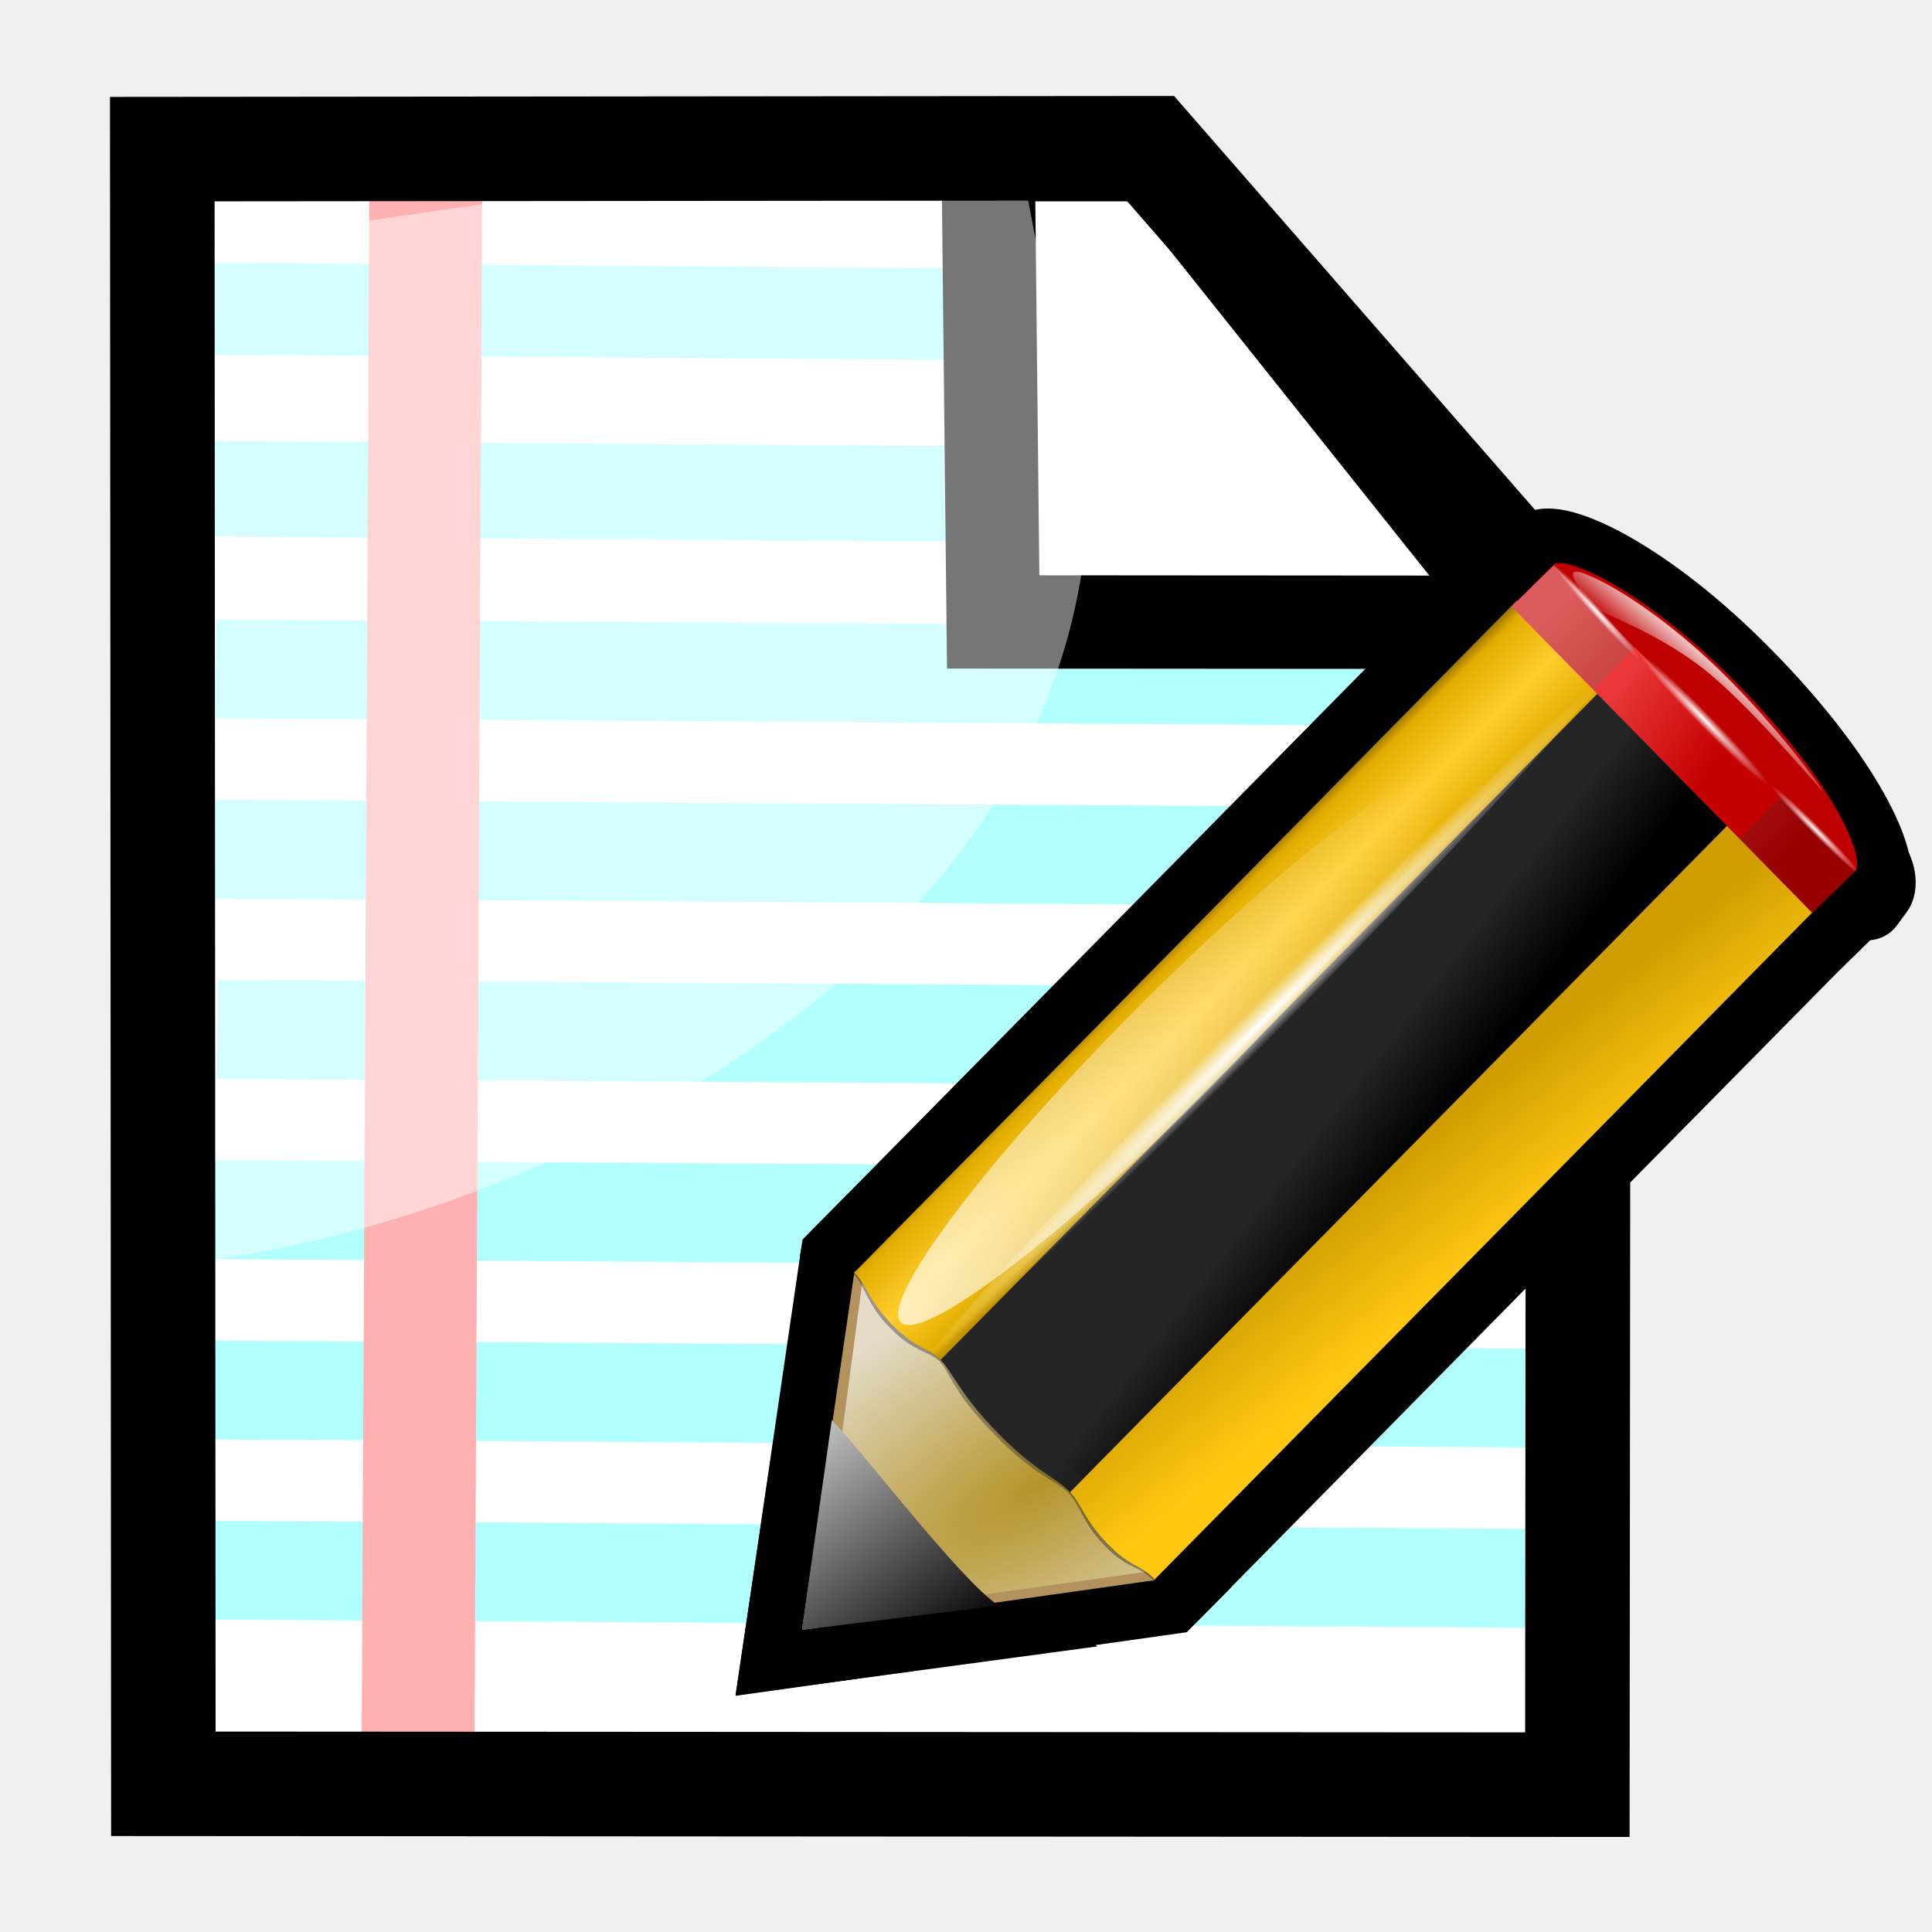
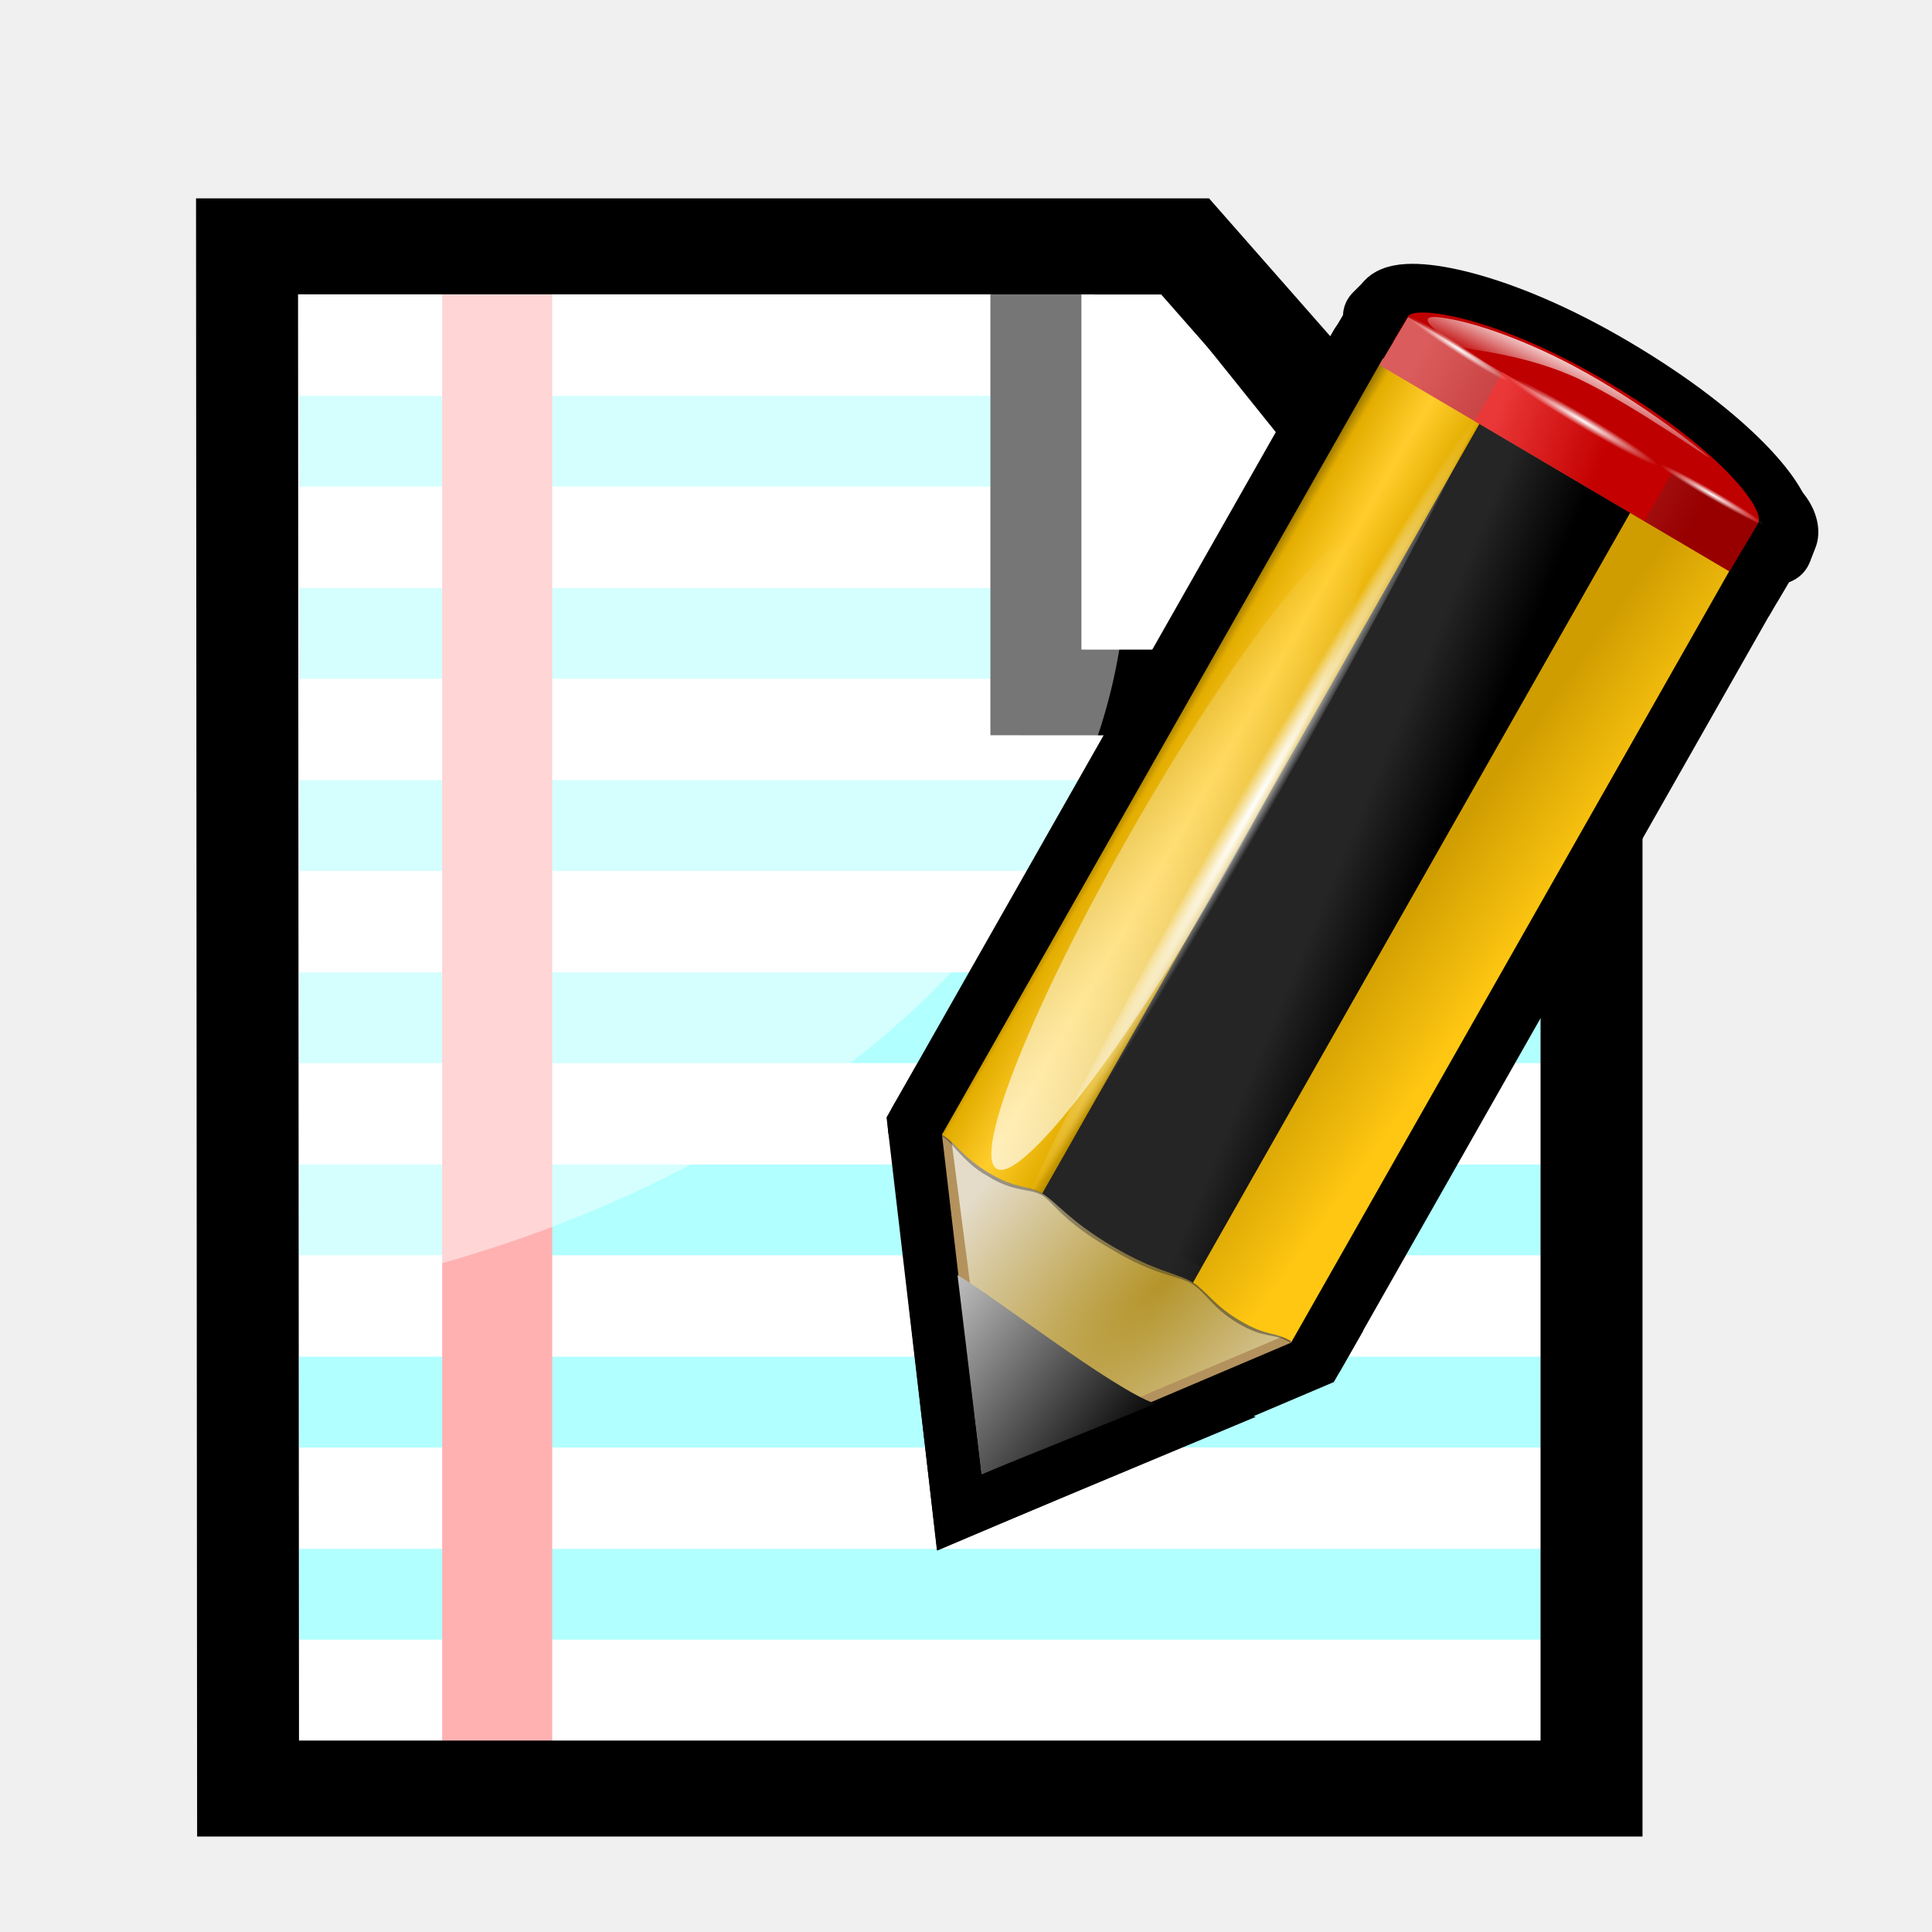
<svg xmlns="http://www.w3.org/2000/svg" xmlns:xlink="http://www.w3.org/1999/xlink" id="svg1340" width="400" height="400" version="1.0">
  <defs id="defs1343">
    <radialGradient xlink:href="#linearGradient3207" id="radialGradient2656" gradientUnits="userSpaceOnUse" gradientTransform="matrix(1.54959,0,0,0.1876851,-179.5164,-17.27927)" cx="49.012" cy="2.674" fx="49.012" fy="2.674" r="1.725" />
    <radialGradient xlink:href="#linearGradient3207" id="radialGradient2659" gradientUnits="userSpaceOnUse" gradientTransform="matrix(1.550633,0,0,0.1873119,9.567558,-24.54429)" cx="49.012" cy="2.674" fx="49.012" fy="2.674" r="1.725" />
    <linearGradient id="linearGradient3207">
      <stop style="stop-color:white;stop-opacity:1" offset="0" id="stop3209" />
      <stop style="stop-color:white;stop-opacity:0" offset="1" id="stop3211" />
    </linearGradient>
    <radialGradient xlink:href="#linearGradient3207" id="radialGradient2662" gradientUnits="userSpaceOnUse" gradientTransform="matrix(2.260018,0,0,0.2752449,-15.38906,-18.9665)" cx="49.012" cy="2.674" fx="49.012" fy="2.674" r="1.725" />
    <linearGradient id="linearGradient5433">
      <stop style="stop-color:#ea3838;stop-opacity:1" offset="0" id="stop5435" />
      <stop style="stop-color:#c40000;stop-opacity:1" offset="1" id="stop5437" />
    </linearGradient>
    <linearGradient xlink:href="#linearGradient5433" id="linearGradient2665" gradientUnits="userSpaceOnUse" gradientTransform="matrix(0.997301,0,0,0.999778,-13.71932,-3.989355)" x1="92.226" y1="54.119" x2="96.58" y2="57.151" />
    <linearGradient id="linearGradient3235">
      <stop style="stop-color:white;stop-opacity:1" offset="0" id="stop3237" />
      <stop style="stop-color:white;stop-opacity:0" offset="1" id="stop3239" />
    </linearGradient>
    <linearGradient xlink:href="#linearGradient3235" id="linearGradient2668" gradientUnits="userSpaceOnUse" gradientTransform="matrix(1.673211,1.518939,-1.500952,1.692849,4.675673,-28.46557)" x1="48.499" y1="0.812" x2="48.733" y2="2.366" />
    <linearGradient id="linearGradient2922">
      <stop style="stop-color:black;stop-opacity:1" offset="0" id="stop2924" />
      <stop style="stop-color:#bdbdbd;stop-opacity:1;" offset="1" id="stop2926" />
    </linearGradient>
    <linearGradient xlink:href="#linearGradient2922" id="linearGradient2671" gradientUnits="userSpaceOnUse" gradientTransform="matrix(0.618223,0,0,0.623269,10.10802,43.99384)" x1="33.342" y1="117.839" x2="24.451" y2="107.355" />
    <linearGradient id="linearGradient3325">
      <stop style="stop-color:white;stop-opacity:1" offset="0" id="stop3327" />
      <stop style="stop-color:white;stop-opacity:0" offset="1" id="stop3329" />
    </linearGradient>
    <radialGradient xlink:href="#linearGradient3325" id="radialGradient2674" gradientUnits="userSpaceOnUse" gradientTransform="matrix(-0.4843342,0.5505408,1.142023e-2,1.0476452e-2,71.29565,57.05273)" cx="34.678" cy="7.462" fx="34.678" fy="7.462" r="47.595" />
    <linearGradient id="linearGradient3303">
      <stop style="stop-color:white;stop-opacity:0.683" offset="0" id="stop3305" />
      <stop style="stop-color:white;stop-opacity:0" offset="1" id="stop3307" />
    </linearGradient>
    <linearGradient xlink:href="#linearGradient3303" id="linearGradient2677" gradientUnits="userSpaceOnUse" x1="-12.818" y1="7.462" x2="82.173" y2="7.462" gradientTransform="matrix(0.385495,-0.440369,-1.734516,-1.57649,48.87402,106.4641)" />
    <linearGradient id="linearGradient5826">
      <stop style="stop-color:#980000;stop-opacity:1" offset="0" id="stop5828" />
      <stop style="stop-color:#db5c5c;stop-opacity:1" offset="1" id="stop5830" />
    </linearGradient>
    <linearGradient xlink:href="#linearGradient5826" id="linearGradient2680" gradientUnits="userSpaceOnUse" gradientTransform="matrix(0.9992082,0,0,0.99934,-13.00308,6.348177)" x1="114.928" y1="-22.56" x2="100.656" y2="-22.053" />
    <linearGradient id="linearGradient3058">
      <stop style="stop-color:#9a7600;stop-opacity:1" offset="0" id="stop3060" />
      <stop style="stop-color:#e3ad00;stop-opacity:1" offset="0.093" id="stop3066" />
      <stop style="stop-color:#ffcd2c;stop-opacity:1" offset="0.504" id="stop3070" />
      <stop style="stop-color:#e3ad00;stop-opacity:1" offset="0.916" id="stop3068" />
      <stop style="stop-color:#b98d00;stop-opacity:1" offset="1" id="stop3062" />
    </linearGradient>
    <linearGradient xlink:href="#linearGradient3058" id="linearGradient2683" gradientUnits="userSpaceOnUse" gradientTransform="matrix(1.287599,1.173741,-0.546589,0.621304,67.68645,23.89447)" x1="11.326" y1="57.384" x2="14.494" y2="57.384" />
    <linearGradient id="linearGradient7364">
      <stop style="stop-color:#d4a100;stop-opacity:0.976" offset="0" id="stop7366" />
      <stop style="stop-color:#ffc712;stop-opacity:1" offset="1" id="stop7368" />
    </linearGradient>
    <linearGradient xlink:href="#linearGradient7364" id="linearGradient2688" gradientUnits="userSpaceOnUse" gradientTransform="matrix(0.99865,0,0,0.999889,-13.85957,-3.994677)" x1="76.709" y1="83.326" x2="80.58" y2="87.155" />
    <linearGradient id="linearGradient2598">
      <stop style="stop-color:#252525;stop-opacity:1" offset="0" id="stop2600" />
      <stop style="stop-color:#252525;stop-opacity:1" offset="0.294" id="stop2606" />
      <stop style="stop-color:#252525;stop-opacity:1" offset="0.454" id="stop2608" />
      <stop style="stop-color:black;stop-opacity:1" offset="1" id="stop2602" />
    </linearGradient>
    <linearGradient xlink:href="#linearGradient2598" id="linearGradient2692" gradientUnits="userSpaceOnUse" gradientTransform="matrix(0.99865,0,0,0.999889,-13.85957,-3.994677)" x1="75.848" y1="72.804" x2="81.453" y2="77.047" />
    <linearGradient id="linearGradient2257">
      <stop style="stop-color:#b4942a;stop-opacity:1" offset="0" id="stop2259" />
      <stop style="stop-color:#e4dcc9;stop-opacity:1" offset="1" id="stop2261" />
    </linearGradient>
    <radialGradient xlink:href="#linearGradient2257" id="radialGradient2695" gradientUnits="userSpaceOnUse" gradientTransform="matrix(1.909059,1.839212,-8.622252,7.576647,995.852,-885.3614)" cx="42.618" cy="120.642" fx="42.618" fy="120.642" r="3.407" />
    <linearGradient id="linearGradient3307">
      <stop style="stop-color:#b2b10d;stop-opacity:1;" offset="0" id="stop3309" />
      <stop style="stop-color:#b77a16;stop-opacity:1;" offset="1" id="stop3311" />
    </linearGradient>
    <linearGradient id="linearGradient17275">
      <stop style="stop-color:#ffb300;stop-opacity:1;" offset="0" id="stop17277" />
      <stop style="stop-color:#978b71;stop-opacity:1;" offset="1" id="stop17279" />
    </linearGradient>
    <linearGradient id="linearGradient17267">
      <stop style="stop-color:#ffeb00;stop-opacity:1;" offset="0" id="stop17269" />
      <stop style="stop-color:#e3ad1a;stop-opacity:1;" offset="1" id="stop17271" />
    </linearGradient>
    <linearGradient id="linearGradient9578">
      <stop style="stop-color:#ffffff;stop-opacity:1;" offset="0" id="stop9580" />
      <stop style="stop-color:#d3d3d3;stop-opacity:1;" offset="1" id="stop9582" />
    </linearGradient>
    <linearGradient id="linearGradient2250">
      <stop style="stop-color:#ff0000;stop-opacity:1;" offset="0" id="stop2252" />
      <stop style="stop-color:#850000;stop-opacity:1;" offset="1" id="stop2254" />
    </linearGradient>
    <linearGradient id="linearGradient2244">
      <stop id="stop2246" offset="0" style="stop-color:#6fff58;stop-opacity:1;" />
      <stop id="stop2248" offset="1" style="stop-color:#327e29;stop-opacity:1;" />
    </linearGradient>
    <linearGradient id="linearGradient2232">
      <stop style="stop-color:#0030ff;stop-opacity:1;" offset="0" id="stop2234" />
      <stop style="stop-color:#02116f;stop-opacity:1;" offset="1" id="stop2236" />
    </linearGradient>
    <linearGradient xlink:href="#linearGradient17267" id="linearGradient17273" x1="301.051" y1="880.098" x2="383.51" y2="938.793" gradientUnits="userSpaceOnUse" gradientTransform="matrix(1.153929,0,0,1.153929,-100.4884,-801.3813)" />
    <linearGradient xlink:href="#linearGradient17275" id="linearGradient17281" x1="250.024" y1="938.761" x2="297.127" y2="1022.327" gradientUnits="userSpaceOnUse" gradientTransform="matrix(1.153929,0,0,1.153929,-100.4884,-801.3813)" />
    <linearGradient xlink:href="#linearGradient3307" id="linearGradient3313" x1="262.135" y1="928.008" x2="365.602" y2="928.008" gradientUnits="userSpaceOnUse" />
    <linearGradient xlink:href="#linearGradient17275" id="linearGradient1930" gradientUnits="userSpaceOnUse" gradientTransform="matrix(1.153929,0,0,1.153929,-100.4884,-801.3813)" x1="250.024" y1="938.761" x2="297.127" y2="1022.327" />
    <linearGradient xlink:href="#linearGradient17267" id="linearGradient1932" gradientUnits="userSpaceOnUse" gradientTransform="matrix(1.153929,0,0,1.153929,-100.4884,-801.3813)" x1="301.051" y1="880.098" x2="383.51" y2="938.793" />
    <linearGradient xlink:href="#linearGradient3235" id="linearGradient3803" gradientUnits="userSpaceOnUse" gradientTransform="matrix(7.746982,7.935406,-5.730458,5.654316,-19.66711,-261.3108)" x1="48.499" y1="0.812" x2="48.733" y2="2.366" />
    <radialGradient xlink:href="#linearGradient2257" id="radialGradient3342" gradientUnits="userSpaceOnUse" gradientTransform="matrix(8.881317,9.497775,-33.77568,23.50206,3868.655,-2904.135)" cx="42.618" cy="120.642" fx="42.618" fy="120.642" r="3.407" />
    <linearGradient xlink:href="#linearGradient2598" id="linearGradient3344" gradientUnits="userSpaceOnUse" gradientTransform="matrix(4.262079,0.946403,0.3989079,4.17991,-89.00984,-176.5788)" x1="75.848" y1="72.804" x2="81.453" y2="77.047" />
    <linearGradient xlink:href="#linearGradient7364" id="linearGradient3346" gradientUnits="userSpaceOnUse" gradientTransform="matrix(4.262079,0.946403,0.3989079,4.17991,-89.00984,-176.5788)" x1="76.709" y1="83.326" x2="80.58" y2="87.155" />
    <linearGradient xlink:href="#linearGradient3058" id="linearGradient3348" gradientUnits="userSpaceOnUse" gradientTransform="matrix(5.963534,6.126911,-2.084884,2.07929,270.142,17.28798)" x1="11.326" y1="57.384" x2="14.494" y2="57.384" />
    <linearGradient xlink:href="#linearGradient5826" id="linearGradient3350" gradientUnits="userSpaceOnUse" gradientTransform="matrix(4.903568,0,0,3.556019,-188.4478,-59.76547)" x1="114.928" y1="-22.56" x2="100.656" y2="-22.053" />
    <linearGradient xlink:href="#linearGradient3303" id="linearGradient3352" gradientUnits="userSpaceOnUse" gradientTransform="matrix(1.469545,-1.47558,-8.031582,-8.234088,222.7949,344.6317)" x1="-12.818" y1="7.462" x2="82.173" y2="7.462" />
    <radialGradient xlink:href="#linearGradient3325" id="radialGradient3354" gradientUnits="userSpaceOnUse" gradientTransform="matrix(-1.847422,1.842471,5.2919326e-2,5.4618237e-2,298.7741,159.3223)" cx="34.678" cy="7.462" fx="34.678" fy="7.462" r="47.595" />
    <linearGradient xlink:href="#linearGradient3235" id="linearGradient3358" gradientUnits="userSpaceOnUse" gradientTransform="matrix(7.746982,7.935406,-5.730458,5.654316,-19.66711,-261.3108)" x1="48.499" y1="0.812" x2="48.733" y2="2.366" />
    <linearGradient xlink:href="#linearGradient5433" id="linearGradient3360" gradientUnits="userSpaceOnUse" gradientTransform="matrix(4.256322,0.9451246,0.3988636,4.179446,-88.40915,-176.4236)" x1="92.226" y1="54.119" x2="96.58" y2="57.151" />
    <radialGradient xlink:href="#linearGradient3207" id="radialGradient3362" gradientUnits="userSpaceOnUse" gradientTransform="matrix(11.09087,0,0,0.9794067,-199.8311,-149.7746)" cx="49.012" cy="2.674" fx="49.012" fy="2.674" r="1.725" />
    <radialGradient xlink:href="#linearGradient3207" id="radialGradient3364" gradientUnits="userSpaceOnUse" gradientTransform="matrix(7.597719,0,0,0.6738433,-93.60338,-165.4053)" cx="49.012" cy="2.674" fx="49.012" fy="2.674" r="1.725" />
    <radialGradient xlink:href="#linearGradient3207" id="radialGradient3366" gradientUnits="userSpaceOnUse" gradientTransform="matrix(7.604991,0,0,0.6702818,-767.7351,-146.1391)" cx="49.012" cy="2.674" fx="49.012" fy="2.674" r="1.725" />
    <linearGradient xlink:href="#linearGradient2922" id="linearGradient3406" gradientUnits="userSpaceOnUse" gradientTransform="matrix(2.638477,0.5858791,0.2486545,2.605497,32.42514,46.7448)" x1="31.491" y1="120.821" x2="19.264" y2="107.936" />
  </defs>
-   <g id="g5346">
-     <path id="rect3309" d="M 30.006,31.923 L 241.82,31.084 L 324.449,127.553 L 322.771,369.986 L 30.006,369.986 L 30.006,31.923 z" style="fill:#ffffff;fill-opacity:1;stroke:none;stroke-width:20;stroke-linejoin:round;stroke-miterlimit:4;stroke-opacity:1" />
-     <path id="path8703" d="M 319.845,367.511 L 40.282,360.735 L 33.464,35.483 L 238.022,28.707 L 326.664,130.348 L 319.845,367.511 z" style="fill:none;fill-opacity:1;fill-rule:evenodd;stroke:none;stroke-width:15.634px;stroke-linecap:butt;stroke-linejoin:miter;stroke-opacity:1" />
-     <path id="path5980" d="M 41.547,287.768 L 316.841,289.462 L 41.547,287.768 z" style="fill:#b1ffff;fill-opacity:1;fill-rule:evenodd;stroke:#b1ffff;stroke-width:20.466px;stroke-linecap:butt;stroke-linejoin:miter;stroke-opacity:1" />
-     <path id="path4226" d="M 42.117,175.814 L 317.412,177.508 L 42.117,175.814 z" style="fill:#b1ffff;fill-opacity:1;fill-rule:evenodd;stroke:#b1ffff;stroke-width:20.466px;stroke-linecap:butt;stroke-linejoin:miter;stroke-opacity:1" />
-     <path id="path5976" d="M 45.025,213.132 L 320.32,214.826 L 45.025,213.132 z" style="fill:#b1ffff;fill-opacity:1;fill-rule:evenodd;stroke:#b1ffff;stroke-width:20.466px;stroke-linecap:butt;stroke-linejoin:miter;stroke-opacity:1" />
-     <path id="path5978" d="M 44.155,250.45 L 319.45,252.144 L 44.155,250.45 z" style="fill:#b1ffff;fill-opacity:1;fill-rule:evenodd;stroke:#b1ffff;stroke-width:20.466px;stroke-linecap:butt;stroke-linejoin:miter;stroke-opacity:1" />
-     <path id="path5982" d="M 42.416,325.086 L 317.711,326.78 L 42.416,325.086 z" style="fill:#b1ffff;fill-opacity:1;fill-rule:evenodd;stroke:#b1ffff;stroke-width:20.466px;stroke-linecap:butt;stroke-linejoin:miter;stroke-opacity:1" />
-     <path id="path3590" d="M 37.854,101.178 L 294.835,102.872 L 37.854,101.178 z" style="fill:#b1ffff;fill-opacity:1;fill-rule:evenodd;stroke:#b1ffff;stroke-width:19.774px;stroke-linecap:butt;stroke-linejoin:miter;stroke-opacity:1" />
-     <path id="path3592" d="M 33.442,63.86 L 270.964,65.554 L 33.442,63.86 z" style="fill:#b1ffff;fill-opacity:1;fill-rule:evenodd;stroke:#b1ffff;stroke-width:19.01px;stroke-linecap:butt;stroke-linejoin:miter;stroke-opacity:1" />
-     <path id="path3588" d="M 44.684,138.496 L 319.978,140.19 L 44.684,138.496 z" style="fill:#b1ffff;fill-opacity:1;fill-rule:evenodd;stroke:#b1ffff;stroke-width:20.466px;stroke-linecap:butt;stroke-linejoin:miter;stroke-opacity:1" />
-     <path id="path3594" d="M 86.554,362.149 L 88.151,39.323 L 86.554,362.149 z" style="fill:#ffb1b1;fill-opacity:1;fill-rule:evenodd;stroke:#ffb1b1;stroke-width:23.364px;stroke-linecap:butt;stroke-linejoin:miter;stroke-opacity:1" />
-     <path id="path3596" d="M 206.377,31.39 L 213.196,65.271 L 213.195,134.726 L 321.048,132.011 L 326.047,129.031 L 243.879,31.39 L 206.377,31.39 z" style="fill:#ffffff;fill-opacity:1;fill-rule:evenodd;stroke:none;stroke-width:15.634px;stroke-linecap:butt;stroke-linejoin:miter;stroke-opacity:1" />
-     <path id="path4216" d="M 204.581,32.026 L 205.628,128.765 L 316.007,128.842 L 238.786,32.026 L 204.581,32.026 z" style="fill:none;fill-opacity:0.75;fill-rule:evenodd;stroke:#000000;stroke-width:19.326px;stroke-linecap:butt;stroke-linejoin:miter;stroke-opacity:1" />
-     <path id="path3886" d="M 210.314,26.294 C 210.787,33.614 225.633,103.762 224.868,111.448 C 215.672,203.754 106.635,254.506 37.033,261.687 C 29.207,262.495 38.795,260.718 30.97,259.91 L 40.757,50.829 L 210.314,26.294 z" style="fill:#ffffff;fill-opacity:0.463;stroke:none;stroke-width:17;stroke-linecap:butt;stroke-linejoin:round;stroke-miterlimit:17.9;stroke-dashoffset:0;stroke-opacity:1" />
-     <path id="path4212" d="M 326.576,369.496 L 33.822,369.316 L 33.599,30.873 L 238.157,30.692 L 326.799,132.333 L 326.576,369.496 z" style="fill:none;fill-opacity:1;fill-rule:evenodd;stroke:#000000;stroke-width:21.643;stroke-linecap:butt;stroke-linejoin:miter;stroke-miterlimit:4;stroke-dasharray:none;stroke-opacity:1" />
-     <g style="fill:none;stroke:#000000;stroke-width:24.755;stroke-miterlimit:4;stroke-dasharray:none;stroke-opacity:1" id="g3324" transform="matrix(0.90507,9.7160052e-2,9.7160052e-2,0.90507,26.80446,-13.65186)">
+   <g id="g3033" transform="matrix(1,0,0,0.9416937,0,22.16999)">
+     <path id="rect3309" d="M 47.735,31.672 L 248.831,30.831 L 327.278,127.477 L 325.685,370.351 L 47.735,370.351 L 47.735,31.672 z" style="fill:#ffffff;fill-opacity:1;stroke:none;stroke-width:20;stroke-linejoin:round;stroke-miterlimit:4;stroke-opacity:1" />
+     <path id="path2657" d="M 61.98,242.465 L 323.344,242.465 L 61.98,242.465 z" style="fill:#b1ffff;fill-opacity:1;fill-rule:evenodd;stroke:#b1ffff;stroke-width:19.96px;stroke-linecap:butt;stroke-linejoin:miter;stroke-opacity:1" />
+     <path style="fill:#b1ffff;fill-opacity:1;fill-rule:evenodd;stroke:#b1ffff;stroke-width:19.96px;stroke-linecap:butt;stroke-linejoin:miter;stroke-opacity:1" d="M 61.98,326.965 L 323.344,326.965 L 61.98,326.965 z" id="path2655" />
+     <path id="path5980" d="M 61.98,284.715 L 323.344,284.715 L 61.98,284.715 z" style="fill:#b1ffff;fill-opacity:1;fill-rule:evenodd;stroke:#b1ffff;stroke-width:19.96px;stroke-linecap:butt;stroke-linejoin:miter;stroke-opacity:1" />
+     <path style="fill:#b1ffff;fill-opacity:1;fill-rule:evenodd;stroke:#b1ffff;stroke-width:19.96px;stroke-linecap:butt;stroke-linejoin:miter;stroke-opacity:1" d="M 61.98,200.215 L 323.344,200.215 L 61.98,200.215 z" id="path2659" />
+     <path id="path8703" d="M 322.907,367.871 L 57.491,361.083 L 51.018,35.239 L 245.225,28.451 L 329.381,130.277 L 322.907,367.871 z" style="fill:none;fill-opacity:1;fill-rule:evenodd;stroke:none;stroke-width:15.634px;stroke-linecap:butt;stroke-linejoin:miter;stroke-opacity:1" />
+     <path id="path2661" d="M 61.98,157.965 L 323.344,157.965 L 61.98,157.965 z" style="fill:#b1ffff;fill-opacity:1;fill-rule:evenodd;stroke:#b1ffff;stroke-width:19.96px;stroke-linecap:butt;stroke-linejoin:miter;stroke-opacity:1" />
+     <path id="path2665" d="M 61.98,73.465 L 323.344,73.465 L 61.98,73.465 z" style="fill:#b1ffff;fill-opacity:1;fill-rule:evenodd;stroke:#b1ffff;stroke-width:19.96px;stroke-linecap:butt;stroke-linejoin:miter;stroke-opacity:1" />
+     <path style="fill:#b1ffff;fill-opacity:1;fill-rule:evenodd;stroke:#b1ffff;stroke-width:19.96px;stroke-linecap:butt;stroke-linejoin:miter;stroke-opacity:1" d="M 61.98,115.715 L 323.344,115.715 L 61.98,115.715 z" id="path2663" />
+     <path id="path3594" d="M 102.938,362.499 L 102.938,39.086 L 102.938,362.499 z" style="fill:#ffb1b1;fill-opacity:1;fill-rule:evenodd;stroke:#ffb1b1;stroke-width:22.785px;stroke-linecap:butt;stroke-linejoin:miter;stroke-opacity:1" />
+     <path id="path3596" d="M 215.181,31.139 L 221.655,65.081 L 221.655,134.662 L 324.05,131.942 L 328.796,128.957 L 250.786,31.139 L 215.181,31.139 z" style="fill:#ffffff;fill-opacity:1;fill-rule:evenodd;stroke:none;stroke-width:15.634px;stroke-linecap:butt;stroke-linejoin:miter;stroke-opacity:1" />
+     <path id="path4216" d="M 214.471,31.775 L 214.471,128.691 L 319.263,128.768 L 245.95,31.775 L 214.471,31.775 z" style="fill:none;fill-opacity:0.75;fill-rule:evenodd;stroke:#000000;stroke-width:18.847px;stroke-linecap:butt;stroke-linejoin:miter;stroke-opacity:1" />
+     <path id="path3886" d="M 225.896,34.56 C 226.345,41.894 233.463,103.642 232.736,111.342 C 224.006,203.816 120.486,254.661 54.406,261.855 C 46.977,262.664 56.08,260.884 48.65,260.075 L 60.268,38.985 L 225.896,34.56 z" style="fill:#ffffff;fill-opacity:0.463;stroke:none;stroke-width:17;stroke-linecap:butt;stroke-linejoin:round;stroke-miterlimit:17.9;stroke-dashoffset:0;stroke-opacity:1" />
+     <path id="path4212" d="M 329.51,369.68 L 51.358,369.68 L 51.147,30.62 L 245.353,30.62 L 329.51,132.266 L 329.51,369.68 z" style="fill:none;fill-opacity:1;fill-rule:evenodd;stroke:#000000;stroke-width:21.107;stroke-linecap:butt;stroke-linejoin:miter;stroke-miterlimit:4;stroke-dasharray:none;stroke-opacity:1" />
+   </g>
+   <g id="g2611" transform="translate(-256.2636,-153.2403)">
+     <g style="fill:none;stroke:#000000;stroke-width:24.755;stroke-miterlimit:4;stroke-dasharray:none;stroke-opacity:1" id="g3324" transform="matrix(0.8509543,-0.1328407,0.3104337,0.8033684,246.275,171.6612)">
      <path d="M 314.048,110.483 C 316.391,108.172 333.743,113.371 353.631,133.743 C 373.715,154.316 378.958,171.071 376.024,173.967 C 374.113,175.851 372.203,177.736 370.293,179.621 C 349.635,158.46 328.976,137.299 308.317,116.138 C 310.227,114.253 312.138,112.368 314.048,110.483 C 314.048,110.483 314.048,110.483 314.048,110.483" style="fill:none;fill-opacity:1;fill-rule:evenodd;stroke:#000000;stroke-width:24.755;stroke-linecap:butt;stroke-linejoin:miter;stroke-miterlimit:4;stroke-dasharray:none;stroke-opacity:1" id="path3326" />
      <path d="M 113.504,375.75 L 196.154,355.531 L 196.513,355.17 L 134.983,291.241 L 134.496,291.73 L 113.504,375.75 z" style="fill:none;fill-opacity:1;fill-rule:evenodd;stroke:#000000;stroke-width:24.755;stroke-linecap:butt;stroke-linejoin:miter;stroke-miterlimit:4;stroke-dasharray:none;stroke-opacity:1" id="path3328" />
      <path d="M 117.393,372.586 L 194.489,353.778 L 194.848,353.417 L 136.648,292.994 L 136.161,293.483 L 117.393,372.586 z" style="fill:none;fill-opacity:1;fill-rule:evenodd;stroke:#000000;stroke-width:24.755;stroke-linecap:butt;stroke-linejoin:miter;stroke-miterlimit:4;stroke-dasharray:none;stroke-opacity:1" id="path3330" />
      <path d="M 163.678,325.289 C 171.314,333.126 176.04,334.215 178.77,337.016 C 179.211,337.469 179.593,337.97 179.927,338.467 L 349.99,166.458 L 319.979,135.655 L 149.592,307.989 C 150.531,308.428 151.42,308.945 152.284,309.832 C 154.779,312.392 156.006,317.415 163.678,325.289 z" style="fill:none;fill-opacity:1;fill-rule:nonzero;stroke:#000000;stroke-width:24.755;stroke-linecap:round;stroke-linejoin:round;stroke-miterlimit:4;stroke-dasharray:none;stroke-dashoffset:4;stroke-opacity:1" id="path3332" />
      <path d="M 185.323,330.813 L 178.652,337.522 C 181.163,340.252 181.079,344.058 185.665,348.765 C 190.608,353.838 192.805,352.226 196.006,355.498 L 202.758,348.708 L 185.323,330.813 z" style="opacity:0.353;fill:none;fill-opacity:1;fill-rule:nonzero;stroke:#000000;stroke-width:24.755;stroke-linecap:round;stroke-linejoin:round;stroke-miterlimit:4;stroke-dasharray:none;stroke-dashoffset:4;stroke-opacity:1" id="path3334" />
      <path d="M 348.895,165.334 L 178.96,337.212 C 181.485,339.956 181.718,343.46 186.328,348.192 C 191.296,353.29 193.187,351.991 196.404,355.28 L 366.419,183.32 L 348.895,165.334 z" style="fill:none;fill-opacity:1;fill-rule:nonzero;stroke:#000000;stroke-width:24.755;stroke-linecap:round;stroke-linejoin:round;stroke-miterlimit:4;stroke-dasharray:none;stroke-dashoffset:4;stroke-opacity:1" id="path3336" />
      <path d="M 155.529,306.576 L 152.107,310.017 L 151.975,310.142 C 154.053,312.322 154.219,316.328 161.133,323.881 L 161.514,324.273 L 164.229,327.059 L 164.61,327.451 C 172.047,334.626 175.945,334.744 178.674,337.545 L 182.282,333.862 L 155.529,306.576 z" style="opacity:0.386;fill:none;fill-opacity:1;fill-rule:nonzero;stroke:#000000;stroke-width:24.755;stroke-linecap:round;stroke-linejoin:round;stroke-miterlimit:4;stroke-dasharray:none;stroke-dashoffset:4;stroke-opacity:1" id="path3338" />
      <path d="M 138.126,288.64 L 134.492,291.742 C 134.588,291.84 134.307,292.129 134.403,292.228 C 136.362,294.239 136.711,298.339 140.359,302.56 L 140.693,302.902 L 142.17,304.418 L 142.36,304.614 C 146.599,308.507 149.81,308.165 151.975,310.142 L 155.561,306.535 L 138.126,288.64 z" style="opacity:0.353;fill:none;fill-opacity:1;fill-rule:nonzero;stroke:#000000;stroke-width:24.755;stroke-linecap:round;stroke-linejoin:round;stroke-miterlimit:4;stroke-dasharray:none;stroke-dashoffset:4;stroke-opacity:1" id="path3340" />
      <path d="M 142.076,303.02 C 146.852,307.883 149.738,307.219 152.284,309.832 L 322.218,137.953 L 304.507,119.775 L 134.492,291.735 C 134.589,291.834 134.684,291.933 134.782,292.033 C 136.772,294.075 137.264,298.12 142.076,303.02 z" style="fill:none;fill-opacity:1;fill-rule:nonzero;stroke:#000000;stroke-width:24.755;stroke-linecap:round;stroke-linejoin:round;stroke-miterlimit:4;stroke-dasharray:none;stroke-dashoffset:4;stroke-opacity:1" id="path3342" />
      <rect width="88.693" height="15.131" x="298.728" y="-147.14" transform="matrix(0.6989611,0.7151597,-0.7145906,0.6995429,0,0)" style="fill:none;fill-opacity:1;stroke:#000000;stroke-width:24.755;stroke-linecap:round;stroke-linejoin:round;stroke-miterlimit:4;stroke-dasharray:none;stroke-dashoffset:4;stroke-opacity:1" id="rect3344" />
      <path d="M 283.618,161.934 C 279.309,157.516 244.567,185.312 206.019,224.018 C 167.472,262.724 139.716,297.682 144.025,302.1 C 148.334,306.518 183.076,278.722 221.623,240.016 C 260.171,201.31 287.927,166.352 283.618,161.934 z" style="fill:none;fill-opacity:1;fill-rule:nonzero;stroke:#000000;stroke-width:24.755;stroke-linecap:round;stroke-linejoin:round;stroke-miterlimit:4;stroke-dasharray:none;stroke-dashoffset:4;stroke-opacity:1" id="path3346" />
      <path d="M 322.301,135.178 C 320.948,133.788 281.225,171.835 233.326,220.398 C 185.427,268.961 147.28,309.864 147.88,312.017 C 148.481,314.169 187.605,276.765 235.513,228.235 C 283.422,179.706 322.184,138.216 322.336,135.301" style="fill:none;fill-opacity:1;fill-rule:nonzero;stroke:#000000;stroke-width:24.755;stroke-linecap:round;stroke-linejoin:round;stroke-miterlimit:4;stroke-dasharray:none;stroke-dashoffset:4;stroke-opacity:1" id="path3348" />
      <path d="M 149.119,367.222 C 140.721,362.174 128.474,346.533 122.391,340.508 L 113.499,375.727 L 149.119,367.222 z" style="fill:none;fill-opacity:1;fill-rule:evenodd;stroke:#000000;stroke-width:24.755;stroke-linecap:butt;stroke-linejoin:miter;stroke-miterlimit:4;stroke-dasharray:none;stroke-opacity:1" id="path3350" />
      <path d="M 347.586,128.855 C 360.283,140.504 369.928,154.834 370.508,156.133 C 371.087,157.433 358.252,140.947 347.864,132.396 C 337.555,123.911 323.981,120.742 322.905,119.748 C 321.83,118.755 314.378,110.173 320.55,111.8 C 327.006,113.501 337.779,119.864 347.586,128.855 z" style="fill:none;fill-opacity:1;fill-rule:evenodd;stroke:#000000;stroke-width:24.755;stroke-linecap:butt;stroke-linejoin:miter;stroke-miterlimit:4;stroke-dasharray:none;stroke-opacity:1" id="path3352" />
      <path d="M 330.668,127.697 L 320.114,138.521 L 350.123,169.219 L 360.69,158.525 L 330.668,127.697 z" style="fill:none;fill-opacity:1;fill-rule:nonzero;stroke:#000000;stroke-width:24.755;stroke-linecap:round;stroke-linejoin:round;stroke-miterlimit:4;stroke-dasharray:none;stroke-dashoffset:4;stroke-opacity:1" id="path3354" />
      <rect width="38.255" height="6.078" x="324.617" y="-149.594" transform="matrix(0.6985604,0.7155511,-0.7118186,0.7023633,0,0)" style="fill:none;fill-opacity:1;fill-rule:nonzero;stroke:#000000;stroke-width:24.755;stroke-linecap:round;stroke-linejoin:round;stroke-miterlimit:4;stroke-dasharray:none;stroke-dashoffset:4;stroke-opacity:1" id="rect3356" />
      <rect width="26.206" height="4.182" x="265.67" y="-165.281" transform="matrix(0.6632952,0.7483578,-0.8418683,0.5396831,0,0)" style="fill:none;fill-opacity:1;fill-rule:nonzero;stroke:#000000;stroke-width:24.905;stroke-linecap:round;stroke-linejoin:round;stroke-miterlimit:4;stroke-dasharray:none;stroke-dashoffset:4;stroke-opacity:1" id="rect3358" />
      <rect width="26.231" height="4.16" x="-408.13" y="-146.016" transform="matrix(-0.7071114,-0.7071021,-0.6140004,0.7893057,0,0)" style="fill:none;fill-opacity:1;fill-rule:nonzero;stroke:#000000;stroke-width:24.851;stroke-linecap:round;stroke-linejoin:round;stroke-miterlimit:4;stroke-dasharray:none;stroke-dashoffset:4;stroke-opacity:1" id="rect3360" />
    </g>
-     <g transform="matrix(0.90507,9.7160052e-2,9.7160052e-2,0.90507,26.80446,-13.65186)" id="g3289">
+     <g transform="matrix(0.8509543,-0.1328407,0.3104337,0.8033684,246.275,171.6612)" id="g3289">
      <path id="path3180" style="fill:#bf0000;fill-opacity:1;fill-rule:evenodd;stroke:none;stroke-width:1px;stroke-linecap:butt;stroke-linejoin:miter;stroke-opacity:1" d="M 314.048,110.483 C 316.391,108.172 333.743,113.371 353.631,133.743 C 373.715,154.316 378.958,171.071 376.024,173.967 C 374.113,175.851 372.203,177.736 370.293,179.621 C 349.635,158.46 328.976,137.299 308.317,116.138 C 310.227,114.253 312.138,112.368 314.048,110.483 C 314.048,110.483 314.048,110.483 314.048,110.483" />
      <path id="path3299" style="fill:#b3925d;fill-opacity:1;fill-rule:evenodd;stroke:#000000;stroke-width:0;stroke-linecap:butt;stroke-linejoin:miter;stroke-miterlimit:4;stroke-dasharray:none;stroke-opacity:1" d="M 113.504,375.75 L 196.154,355.531 L 196.513,355.17 L 134.983,291.241 L 134.496,291.73 L 113.504,375.75 z" />
      <path id="path2247" style="fill:url(#radialGradient3342);fill-opacity:1;fill-rule:evenodd;stroke:#000000;stroke-width:0;stroke-linecap:butt;stroke-linejoin:miter;stroke-miterlimit:4;stroke-dasharray:none;stroke-opacity:1" d="M 117.393,372.586 L 194.489,353.778 L 194.848,353.417 L 136.648,292.994 L 136.161,293.483 L 117.393,372.586 z" />
      <path id="rect2192" style="fill:url(#linearGradient3344);fill-opacity:1;fill-rule:nonzero;stroke:none;stroke-width:0.5;stroke-linecap:round;stroke-linejoin:round;stroke-miterlimit:4;stroke-dasharray:none;stroke-dashoffset:4;stroke-opacity:1" d="M 163.678,325.289 C 171.314,333.126 176.04,334.215 178.77,337.016 C 179.211,337.469 179.593,337.97 179.927,338.467 L 349.99,166.458 L 319.979,135.655 L 149.592,307.989 C 150.531,308.428 151.42,308.945 152.284,309.832 C 154.779,312.392 156.006,317.415 163.678,325.289 z" />
      <path id="path2233" style="opacity:0.353;fill:#000000;fill-opacity:1;fill-rule:nonzero;stroke:none;stroke-width:0.5;stroke-linecap:round;stroke-linejoin:round;stroke-miterlimit:4;stroke-dasharray:none;stroke-dashoffset:4;stroke-opacity:1" d="M 185.323,330.813 L 178.652,337.522 C 181.163,340.252 181.079,344.058 185.665,348.765 C 190.608,353.838 192.805,352.226 196.006,355.498 L 202.758,348.708 L 185.323,330.813 z" />
      <path id="rect2190" style="fill:url(#linearGradient3346);fill-opacity:1;fill-rule:nonzero;stroke:none;stroke-width:0.5;stroke-linecap:round;stroke-linejoin:round;stroke-miterlimit:4;stroke-dasharray:none;stroke-dashoffset:4;stroke-opacity:1" d="M 348.895,165.334 L 178.96,337.212 C 181.485,339.956 181.718,343.46 186.328,348.192 C 191.296,353.29 193.187,351.991 196.404,355.28 L 366.419,183.32 L 348.895,165.334 z" />
      <path id="path2231" style="opacity:0.386;fill:#252525;fill-opacity:1;fill-rule:nonzero;stroke:none;stroke-width:0.5;stroke-linecap:round;stroke-linejoin:round;stroke-miterlimit:4;stroke-dasharray:none;stroke-dashoffset:4;stroke-opacity:1" d="M 155.529,306.576 L 152.107,310.017 L 151.975,310.142 C 154.053,312.322 154.219,316.328 161.133,323.881 L 161.514,324.273 L 164.229,327.059 L 164.61,327.451 C 172.047,334.626 175.945,334.744 178.674,337.545 L 182.282,333.862 L 155.529,306.576 z" />
      <path id="path2229" style="opacity:0.353;fill:#131313;fill-opacity:1;fill-rule:nonzero;stroke:none;stroke-width:0.5;stroke-linecap:round;stroke-linejoin:round;stroke-miterlimit:4;stroke-dasharray:none;stroke-dashoffset:4;stroke-opacity:1" d="M 138.126,288.64 L 134.492,291.742 C 134.588,291.84 134.307,292.129 134.403,292.228 C 136.362,294.239 136.711,298.339 140.359,302.56 L 140.693,302.902 L 142.17,304.418 L 142.36,304.614 C 146.599,308.507 149.81,308.165 151.975,310.142 L 155.561,306.535 L 138.126,288.64 z" />
      <path id="rect1315" style="fill:url(#linearGradient3348);fill-opacity:1;fill-rule:nonzero;stroke:none;stroke-width:0.5;stroke-linecap:round;stroke-linejoin:round;stroke-miterlimit:4;stroke-dasharray:none;stroke-dashoffset:4;stroke-opacity:1" d="M 142.076,303.02 C 146.852,307.883 149.738,307.219 152.284,309.832 L 322.218,137.953 L 304.507,119.775 L 134.492,291.735 C 134.589,291.834 134.684,291.933 134.782,292.033 C 136.772,294.075 137.264,298.12 142.076,303.02 z" />
      <rect id="rect2069" style="fill:url(#linearGradient3350);fill-opacity:1;stroke:none;stroke-width:1;stroke-linecap:round;stroke-linejoin:round;stroke-miterlimit:4;stroke-dasharray:none;stroke-dashoffset:4;stroke-opacity:1" transform="matrix(0.6989611,0.7151597,-0.7145906,0.6995429,0,0)" y="-147.14" x="298.728" height="15.131" width="88.693" />
      <path id="path3301" style="fill:url(#linearGradient3352);fill-opacity:1;fill-rule:nonzero;stroke:none;stroke-width:0.2;stroke-linecap:round;stroke-linejoin:round;stroke-miterlimit:4;stroke-dasharray:none;stroke-dashoffset:4;stroke-opacity:1" d="M 283.618,161.934 C 279.309,157.516 244.567,185.312 206.019,224.018 C 167.472,262.724 139.716,297.682 144.025,302.1 C 148.334,306.518 183.076,278.722 221.623,240.016 C 260.171,201.31 287.927,166.352 283.618,161.934 z" />
      <path id="path3321" style="fill:url(#radialGradient3354);fill-opacity:1;fill-rule:nonzero;stroke:none;stroke-width:0.2;stroke-linecap:round;stroke-linejoin:round;stroke-miterlimit:4;stroke-dasharray:none;stroke-dashoffset:4;stroke-opacity:1" d="M 322.301,135.178 C 320.948,133.788 281.225,171.835 233.326,220.398 C 185.427,268.961 147.28,309.864 147.88,312.017 C 148.481,314.169 187.605,276.765 235.513,228.235 C 283.422,179.706 322.184,138.216 322.336,135.301" />
      <path id="path2265" style="fill:url(#linearGradient3406);fill-opacity:1;fill-rule:evenodd;stroke:none;stroke-width:0;stroke-linecap:butt;stroke-linejoin:miter;stroke-miterlimit:4;stroke-dasharray:none;stroke-opacity:1" d="M 159.609,365.24 C 151.212,360.191 131.695,332.483 125.612,326.458 L 113.499,375.727 L 159.609,365.24 z" />
      <path id="path3233" style="fill:url(#linearGradient3358);fill-opacity:1;fill-rule:evenodd;stroke:none;stroke-width:1px;stroke-linecap:butt;stroke-linejoin:miter;stroke-opacity:1" d="M 347.586,128.855 C 360.283,140.504 369.928,154.834 370.508,156.133 C 371.087,157.433 358.252,140.947 347.864,132.396 C 337.555,123.911 323.981,120.742 322.905,119.748 C 321.83,118.755 314.378,110.173 320.55,111.8 C 327.006,113.501 337.779,119.864 347.586,128.855 z" />
      <path id="path5045" style="fill:url(#linearGradient3360);fill-opacity:1;fill-rule:nonzero;stroke:none;stroke-width:0.5;stroke-linecap:round;stroke-linejoin:round;stroke-miterlimit:4;stroke-dasharray:none;stroke-dashoffset:4;stroke-opacity:1" d="M 330.668,127.697 L 320.114,138.521 L 350.123,169.219 L 360.69,158.525 L 330.668,127.697 z" />
      <rect id="rect3205" style="fill:url(#radialGradient3362);fill-opacity:1;fill-rule:nonzero;stroke:none;stroke-width:0;stroke-linecap:round;stroke-linejoin:round;stroke-miterlimit:4;stroke-dasharray:none;stroke-dashoffset:4;stroke-opacity:1" transform="matrix(0.6985604,0.7155511,-0.7118186,0.7023633,0,0)" y="-149.594" x="324.617" height="6.078" width="38.255" />
      <rect id="rect2956" style="fill:url(#radialGradient3364);fill-opacity:1;fill-rule:nonzero;stroke:none;stroke-width:0;stroke-linecap:round;stroke-linejoin:round;stroke-miterlimit:4;stroke-dasharray:none;stroke-dashoffset:4;stroke-opacity:1" transform="matrix(0.6632952,0.7483578,-0.8418683,0.5396831,0,0)" y="-165.281" x="265.67" height="4.182" width="26.206" />
      <rect id="rect2961" style="fill:url(#radialGradient3366);fill-opacity:1;fill-rule:nonzero;stroke:none;stroke-width:0;stroke-linecap:round;stroke-linejoin:round;stroke-miterlimit:4;stroke-dasharray:none;stroke-dashoffset:4;stroke-opacity:1" transform="matrix(-0.7071114,-0.7071021,-0.6140004,0.7893057,0,0)" y="-146.016" x="-408.13" height="4.16" width="26.231" />
    </g>
  </g>
</svg>
